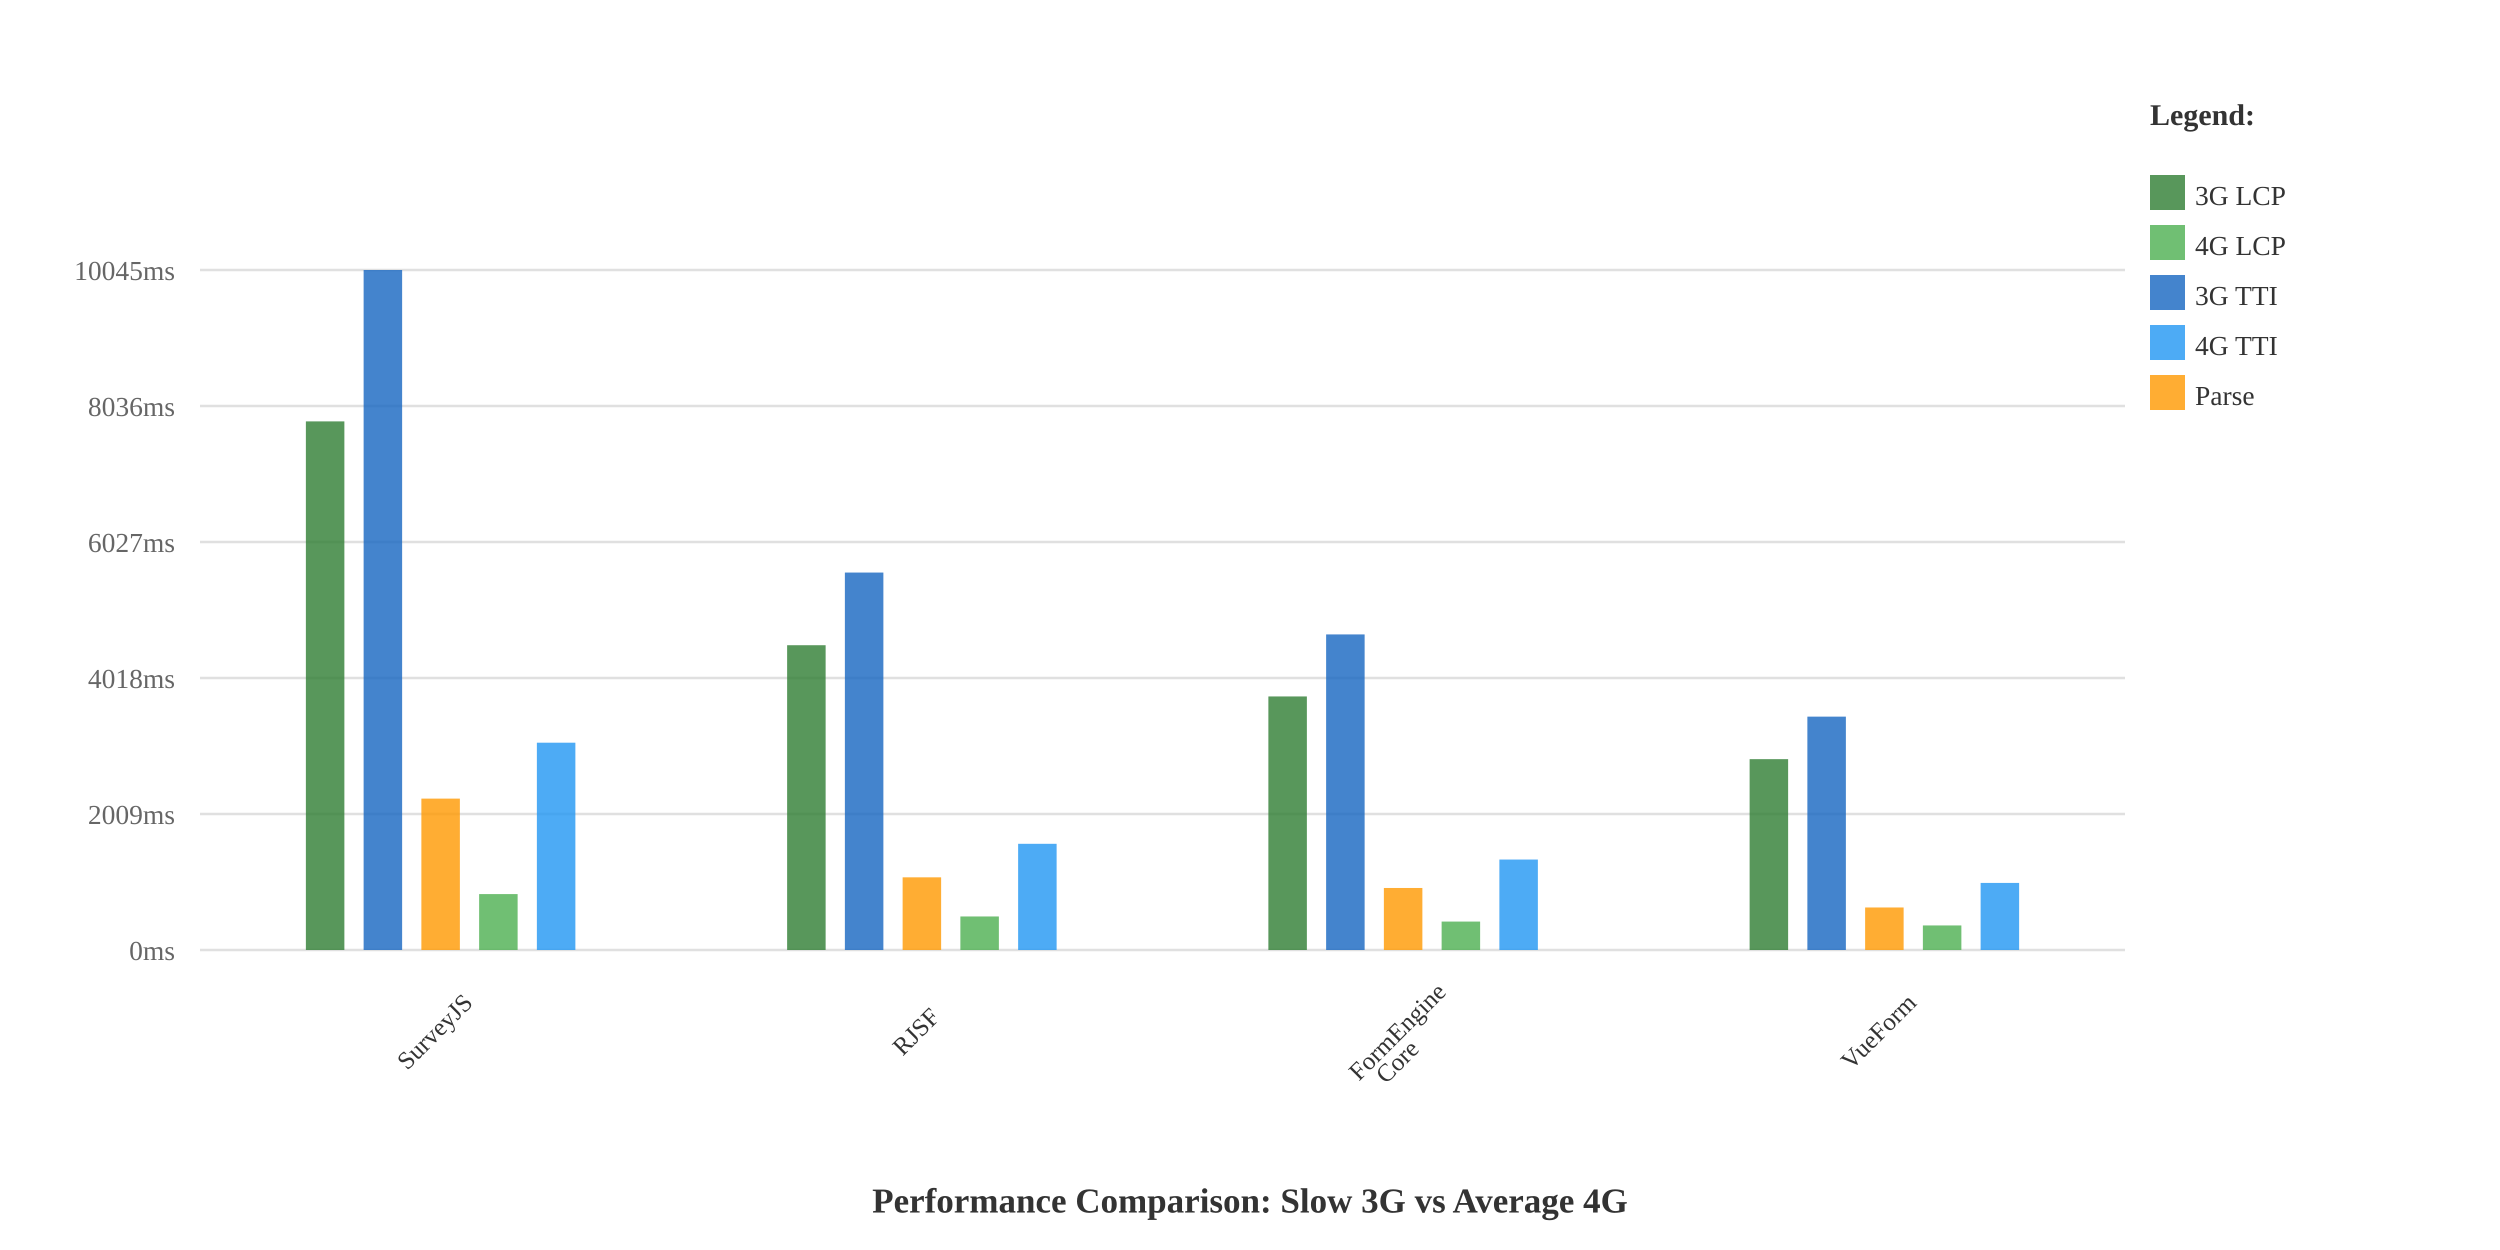
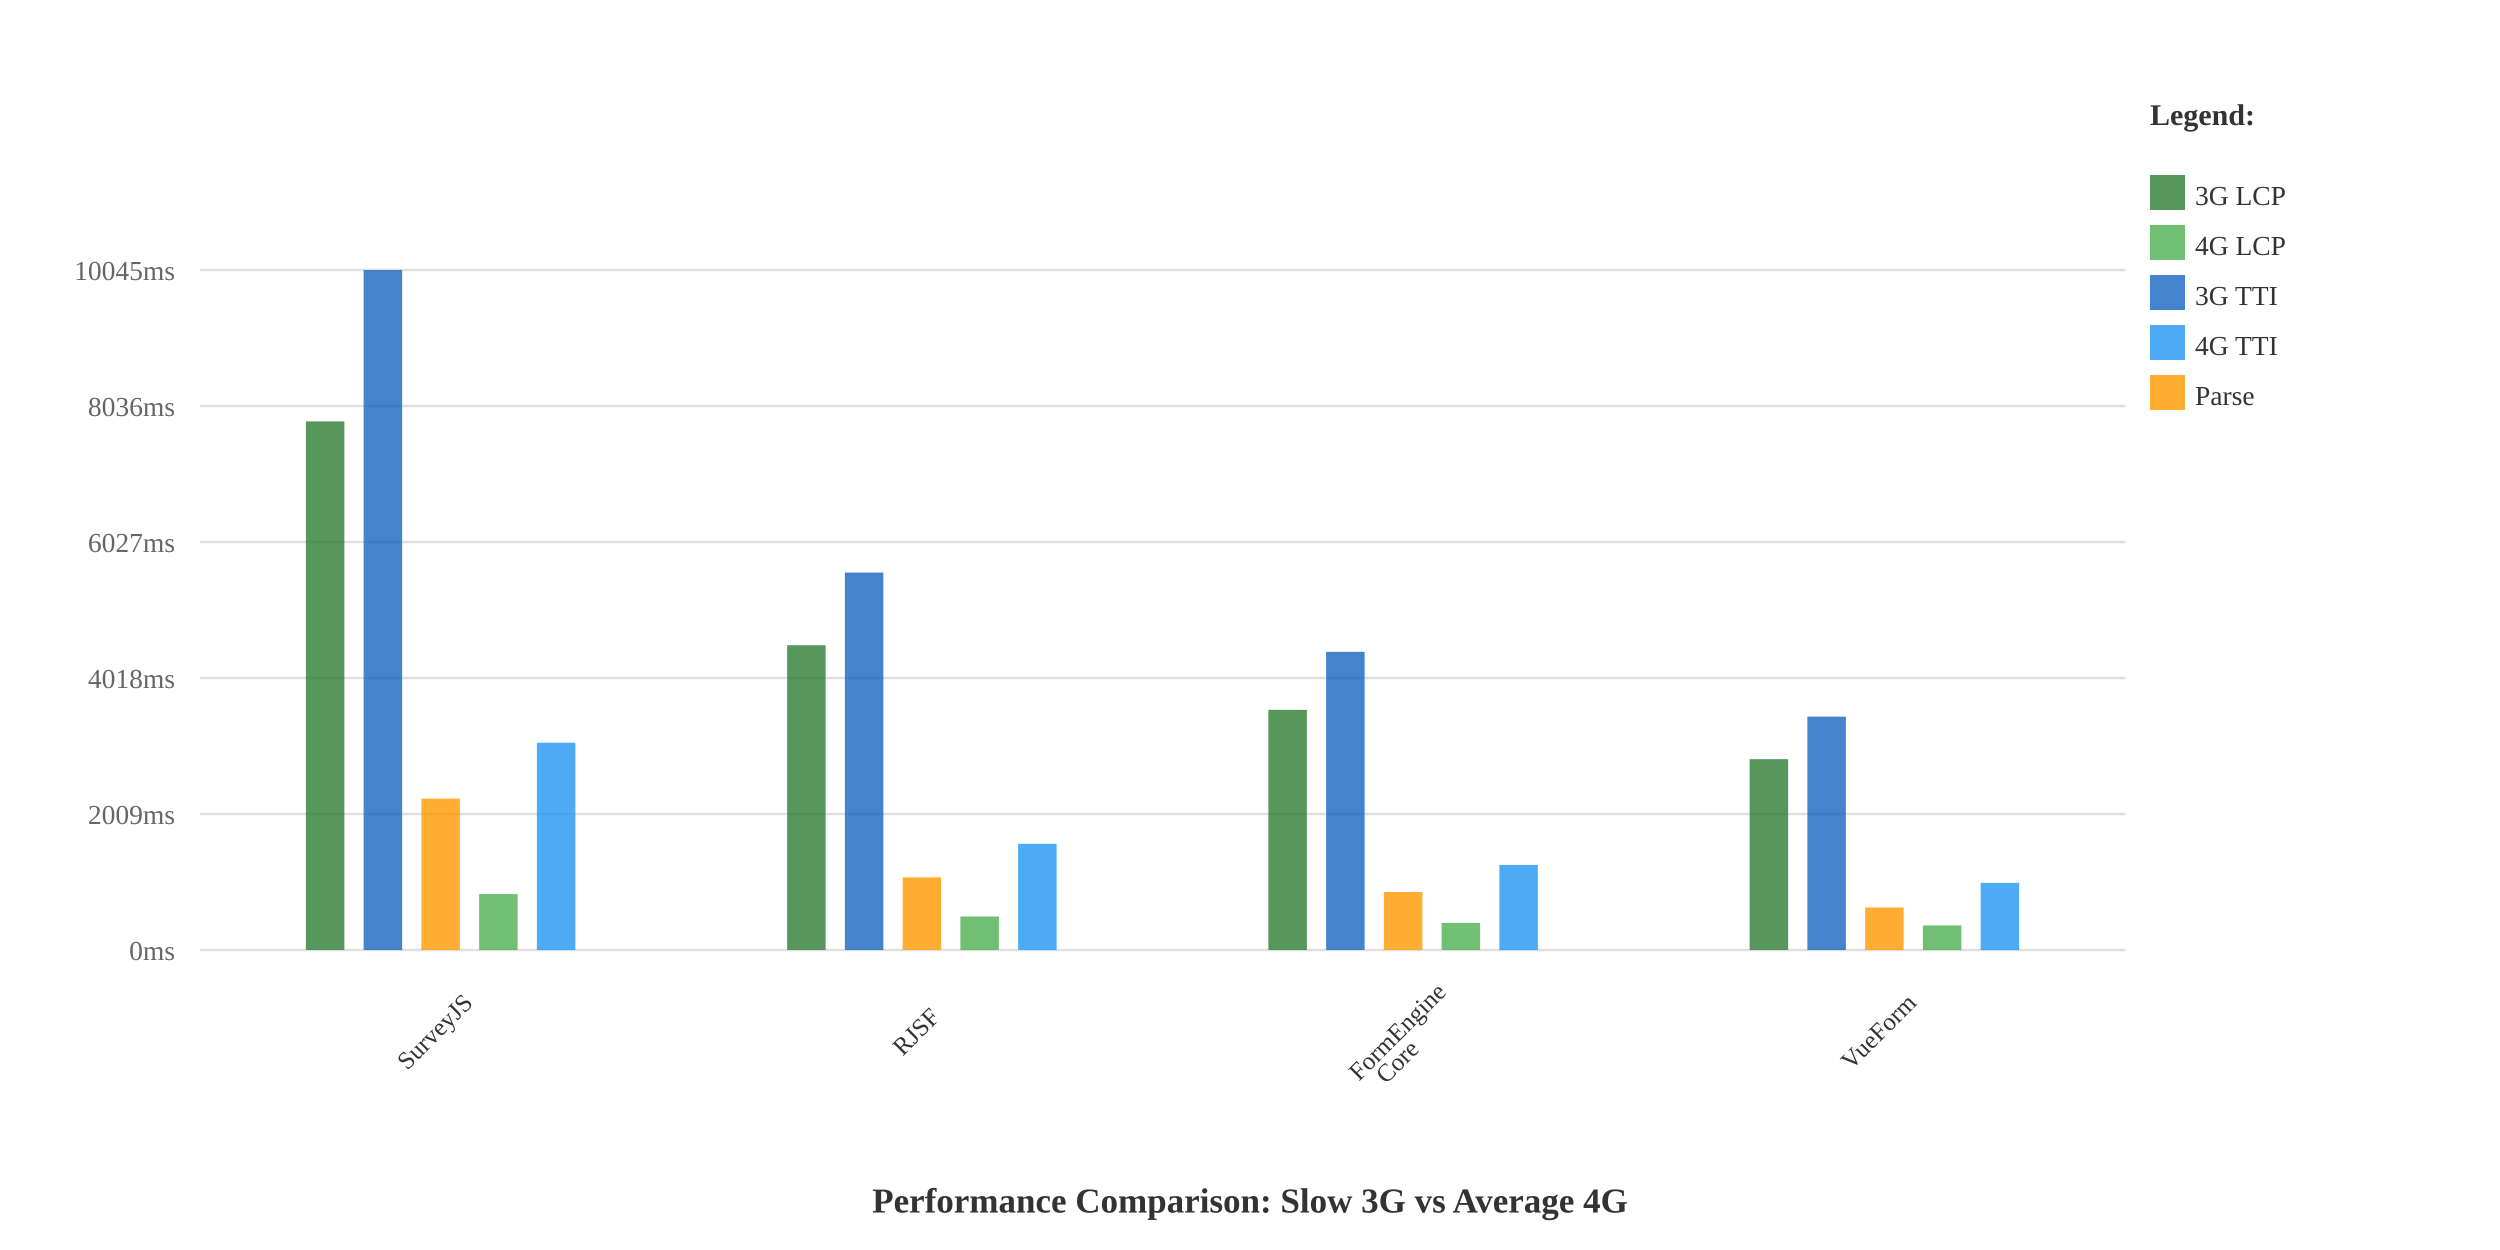
<svg xmlns="http://www.w3.org/2000/svg" width="1000" height="500" viewBox="0 0 1000 500">
  <rect width="1000" height="500" fill="white" />
  <line x1="80" y1="380" x2="850" y2="380" stroke="#e0e0e0" stroke-width="1" />
  <line x1="80" y1="325.6" x2="850" y2="325.6" stroke="#e0e0e0" stroke-width="1" />
  <line x1="80" y1="271.2" x2="850" y2="271.2" stroke="#e0e0e0" stroke-width="1" />
  <line x1="80" y1="216.8" x2="850" y2="216.8" stroke="#e0e0e0" stroke-width="1" />
  <line x1="80" y1="162.4" x2="850" y2="162.4" stroke="#e0e0e0" stroke-width="1" />
  <line x1="80" y1="108" x2="850" y2="108" stroke="#e0e0e0" stroke-width="1" />
  <rect x="122.35" y="168.556" width="15.4" height="211.444" fill="#2E7D32" opacity="0.8" />
  <rect x="145.45" y="108" width="15.4" height="272" fill="#1565C0" opacity="0.8" />
  <rect x="168.55" y="319.444" width="15.4" height="60.556" fill="#FF9800" opacity="0.8" />
  <rect x="191.65" y="357.635" width="15.4" height="22.365" fill="#4CAF50" opacity="0.8" />
  <rect x="214.75" y="297.079" width="15.4" height="82.921" fill="#2196F3" opacity="0.8" />
  <rect x="314.85" y="258.087" width="15.4" height="121.913" fill="#2E7D32" opacity="0.8" />
  <rect x="337.95" y="229.022" width="15.4" height="150.978" fill="#1565C0" opacity="0.8" />
  <rect x="361.05" y="350.935" width="15.4" height="29.065" fill="#FF9800" opacity="0.8" />
  <rect x="384.15" y="366.588" width="15.4" height="13.412" fill="#4CAF50" opacity="0.8" />
  <rect x="407.25" y="337.523" width="15.4" height="42.477" fill="#2196F3" opacity="0.8" />
-   <rect x="507.35" y="278.579" width="15.4" height="101.421" fill="#2E7D32" opacity="0.8" />
-   <rect x="530.45" y="253.77" width="15.4" height="126.23" fill="#1565C0" opacity="0.8" />
-   <rect x="553.55" y="355.191" width="15.4" height="24.809" fill="#FF9800" opacity="0.8" />
-   <rect x="576.65" y="368.628" width="15.4" height="11.372" fill="#4CAF50" opacity="0.8" />
-   <rect x="599.75" y="343.819" width="15.4" height="36.181" fill="#2196F3" opacity="0.8" />
+   <rect x="507.35" y="283.931" width="15.4" height="96.069" fill="#2E7D32" opacity="0.8" />
+   <rect x="530.45" y="260.738" width="15.4" height="119.262" fill="#1565C0" opacity="0.8" />
+   <rect x="553.55" y="356.807" width="15.4" height="23.193" fill="#FF9800" opacity="0.8" />
+   <rect x="576.65" y="369.163" width="15.4" height="10.837" fill="#4CAF50" opacity="0.8" />
+   <rect x="599.75" y="345.97" width="15.4" height="34.03" fill="#2196F3" opacity="0.8" />
  <rect x="699.85" y="303.661" width="15.4" height="76.339" fill="#2E7D32" opacity="0.8" />
  <rect x="722.95" y="286.653" width="15.4" height="93.347" fill="#1565C0" opacity="0.8" />
  <rect x="746.05" y="362.992" width="15.4" height="17.008" fill="#FF9800" opacity="0.8" />
  <rect x="769.15" y="370.176" width="15.4" height="9.824" fill="#4CAF50" opacity="0.8" />
  <rect x="792.25" y="353.168" width="15.4" height="26.832" fill="#2196F3" opacity="0.8" />
  <text x="70" y="384" text-anchor="end" font-size="11" fill="#666">0ms</text>
  <text x="70" y="329.6" text-anchor="end" font-size="11" fill="#666">2009ms</text>
  <text x="70" y="275.2" text-anchor="end" font-size="11" fill="#666">4018ms</text>
  <text x="70" y="220.8" text-anchor="end" font-size="11" fill="#666">6027ms</text>
  <text x="70" y="166.4" text-anchor="end" font-size="11" fill="#666">8036ms</text>
  <text x="70" y="112" text-anchor="end" font-size="11" fill="#666">10045ms</text>
  <text x="176.25" y="415" text-anchor="middle" font-size="10" fill="#333" transform="rotate(-45 176.25 415)">SurveyJS</text>
  <text x="368.75" y="415" text-anchor="middle" font-size="10" fill="#333" transform="rotate(-45 368.75 415)">RJSF</text>
  <text x="561.25" y="415" text-anchor="middle" font-size="10" fill="#333" transform="rotate(-45 561.25 415)">FormEngine</text>
  <text x="561.25" y="427" text-anchor="middle" font-size="10" fill="#333" transform="rotate(-45 561.25 427)">Core</text>
  <text x="753.75" y="415" text-anchor="middle" font-size="10" fill="#333" transform="rotate(-45 753.75 415)">VueForm</text>
  <text x="500" y="485" text-anchor="middle" font-size="14" font-weight="600" fill="#333">Performance Comparison: Slow 3G vs Average 4G</text>
  <g transform="translate(860, 50)">
    <text x="0" y="0" font-size="12" font-weight="600" fill="#333">Legend:</text>
  </g>
  <g transform="translate(860, 70)">
    <rect width="14" height="14" fill="#2E7D32" opacity="0.8" />
    <text x="18" y="12" font-size="11" fill="#333">3G LCP</text>
  </g>
  <g transform="translate(860, 90)">
    <rect width="14" height="14" fill="#4CAF50" opacity="0.8" />
    <text x="18" y="12" font-size="11" fill="#333">4G LCP</text>
  </g>
  <g transform="translate(860, 110)">
    <rect width="14" height="14" fill="#1565C0" opacity="0.8" />
    <text x="18" y="12" font-size="11" fill="#333">3G TTI</text>
  </g>
  <g transform="translate(860, 130)">
    <rect width="14" height="14" fill="#2196F3" opacity="0.8" />
    <text x="18" y="12" font-size="11" fill="#333">4G TTI</text>
  </g>
  <g transform="translate(860, 150)">
    <rect width="14" height="14" fill="#FF9800" opacity="0.8" />
    <text x="18" y="12" font-size="11" fill="#333">Parse</text>
  </g>
</svg>
